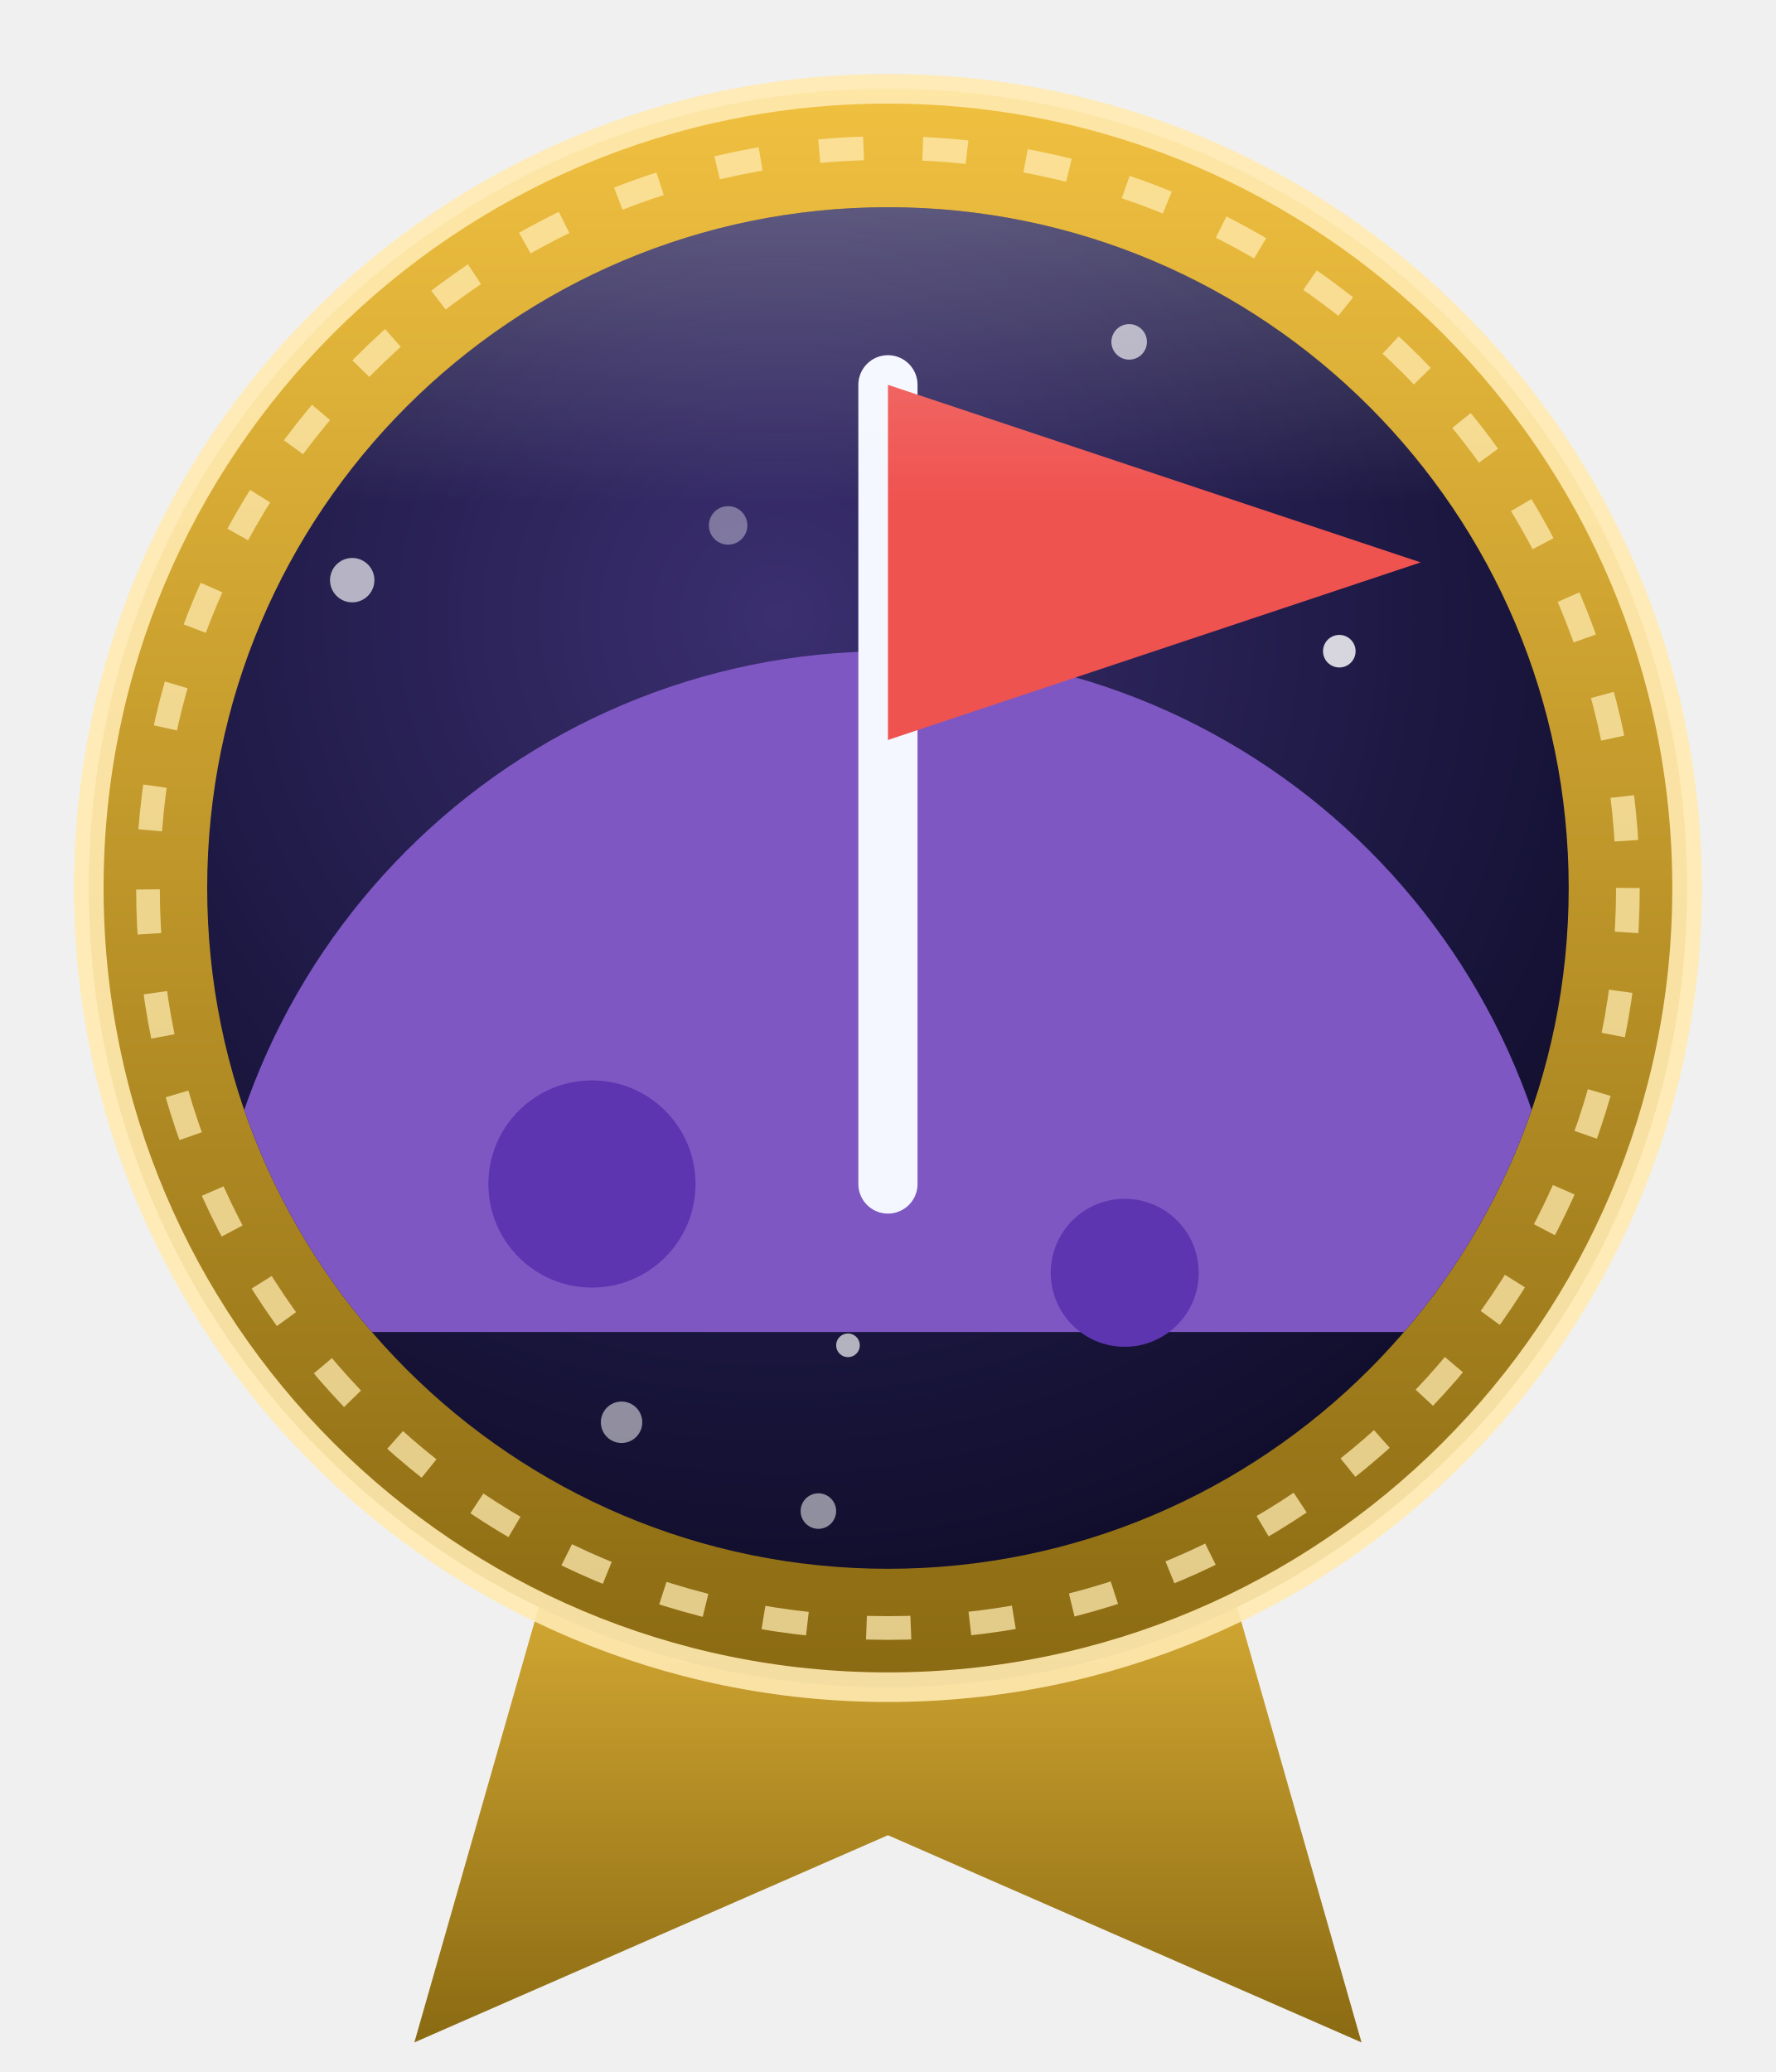
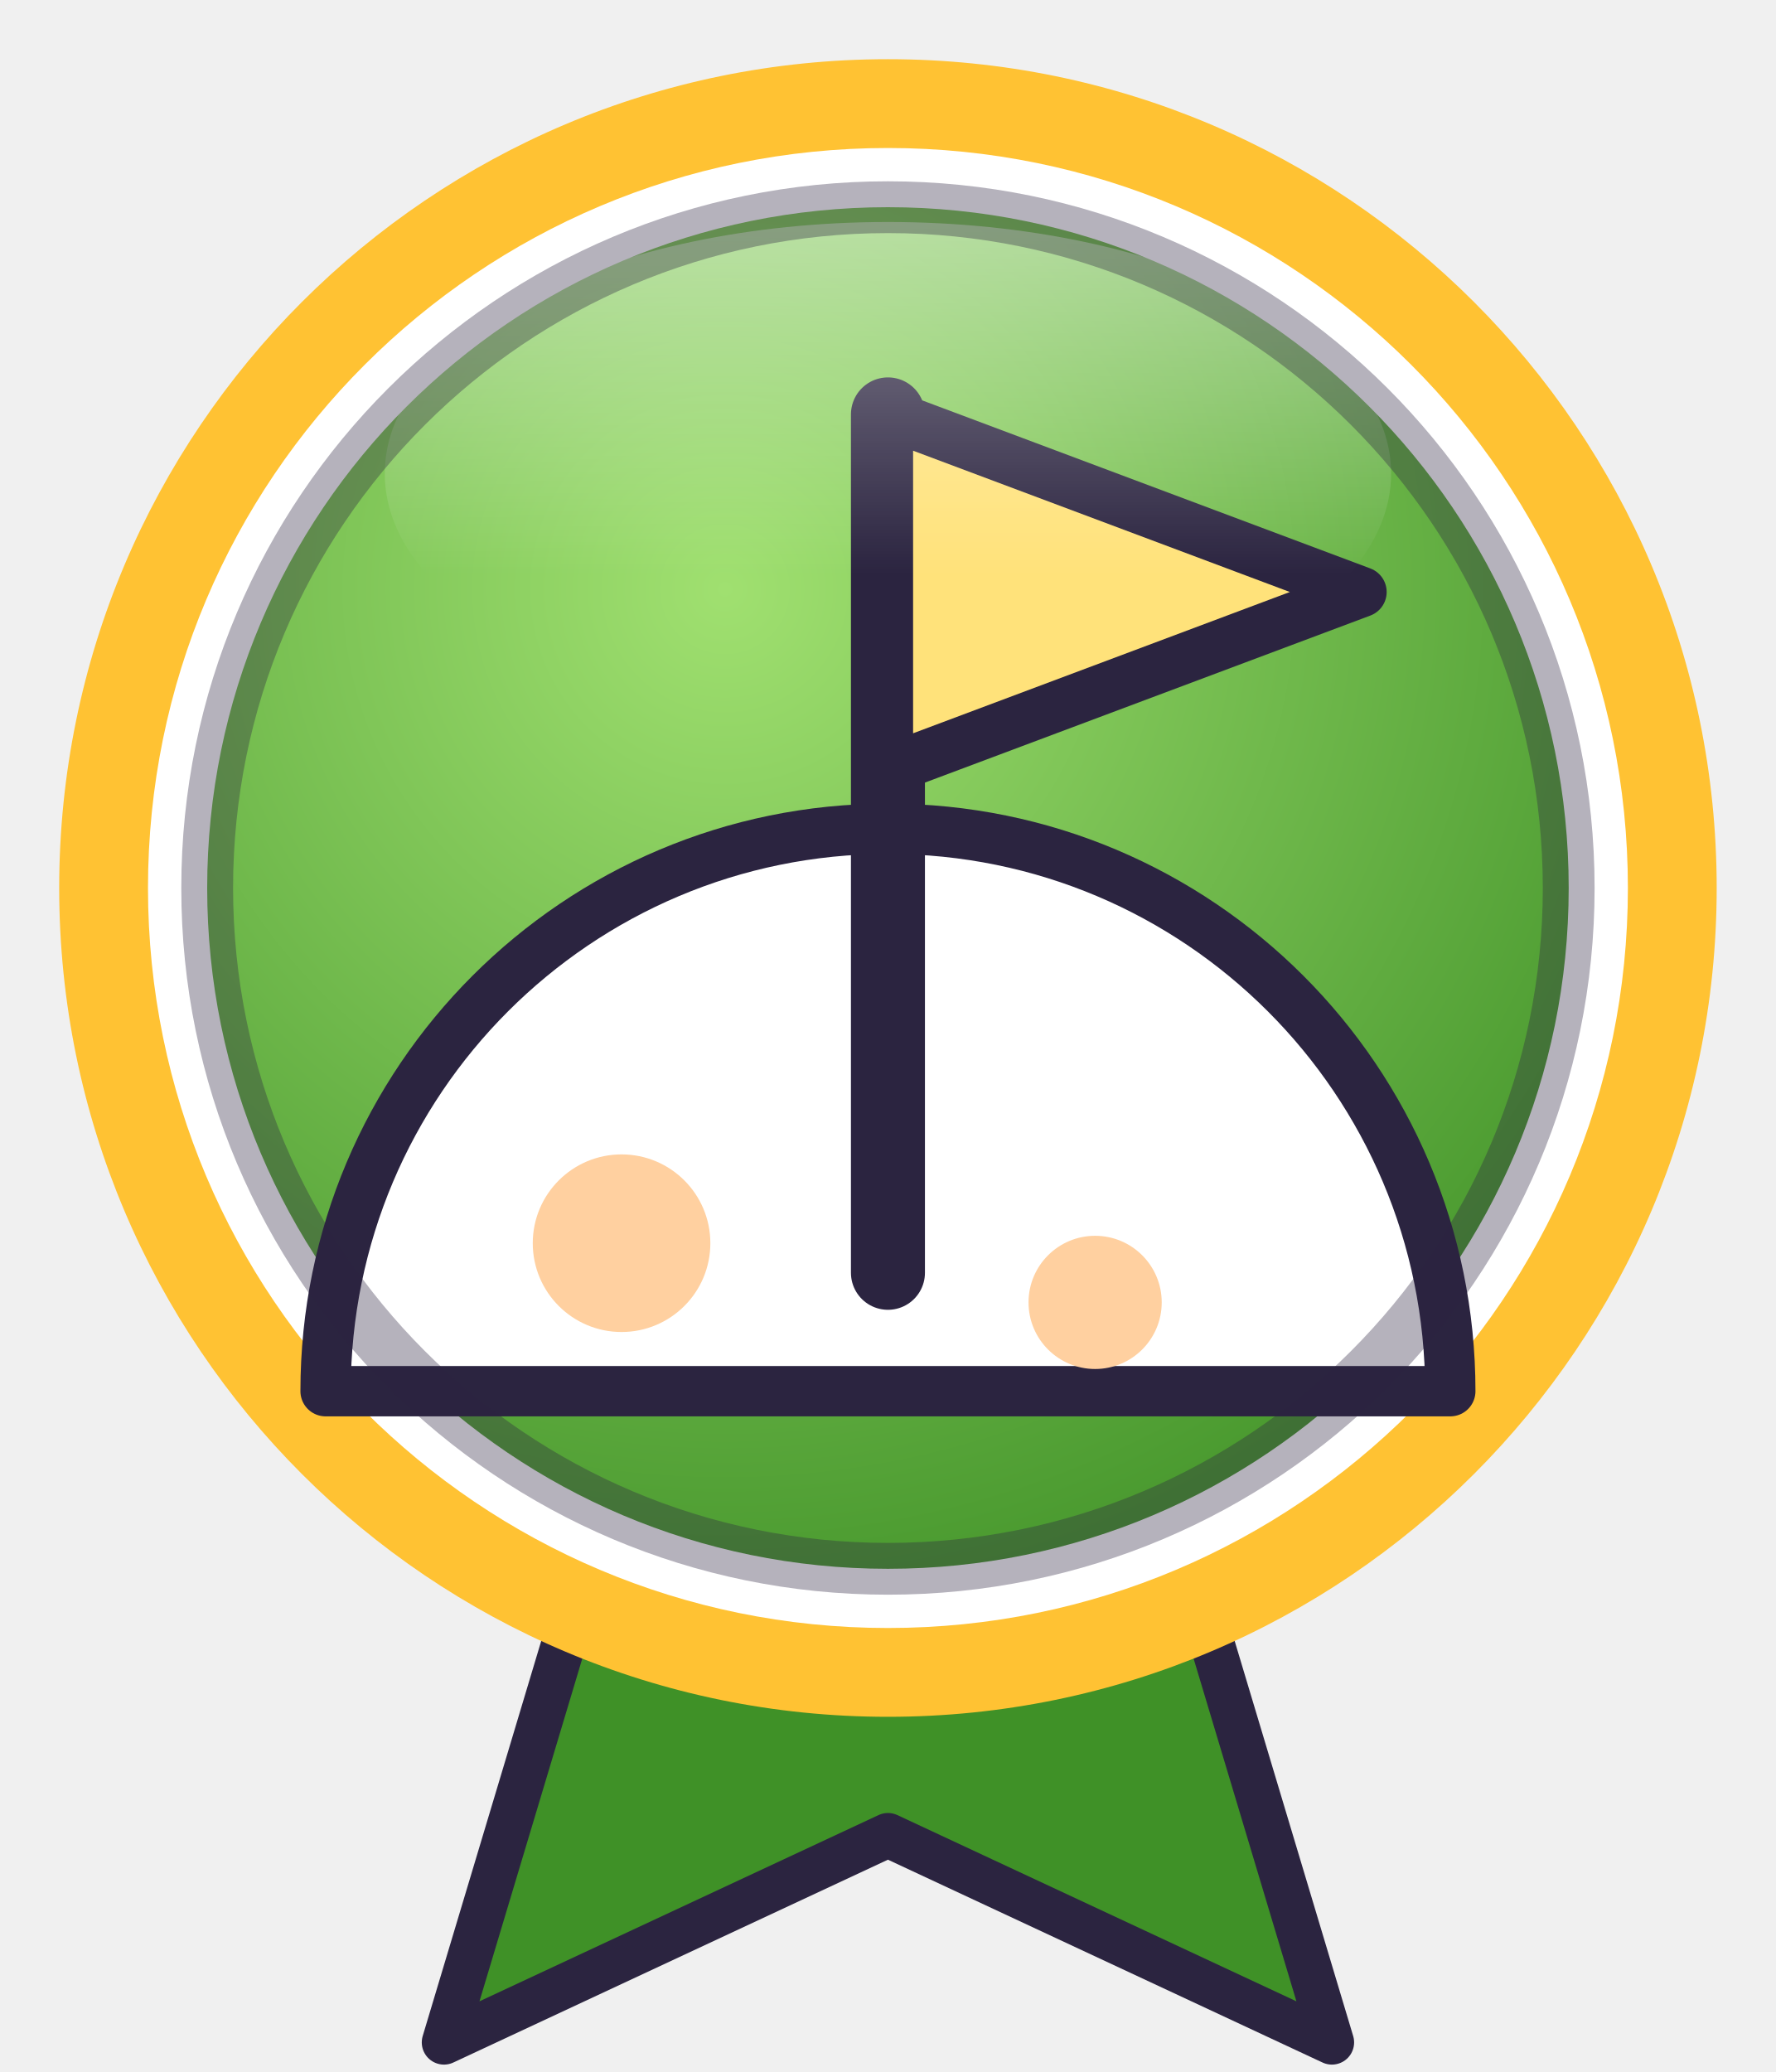
<svg xmlns="http://www.w3.org/2000/svg" viewBox="0 0 120 140" width="120" height="140" role="img">
  <defs>
-     <radialGradient id="b_topic_mastered_sky" cx="42%" cy="30%" r="86%">
-       <stop offset="0%" stop-color="#3b2f70" />
-       <stop offset="58%" stop-color="#1b1740" />
-       <stop offset="100%" stop-color="#0a0820" />
+     <radialGradient id="k_topic_mastered_f" cx="38%" cy="28%" r="84%">
+       <stop offset="0%" stop-color="#a0e070" />
+       <stop offset="100%" stop-color="#3f9127" />
    </radialGradient>
-     <linearGradient id="b_topic_mastered_ring" x1="0" y1="0" x2="0" y2="1">
-       <stop offset="0%" stop-color="#f0c040" />
-       <stop offset="100%" stop-color="#8a6a12" />
+     <linearGradient id="k_topic_mastered_g" x1="0" y1="0" x2="0" y2="1">
+       <stop offset="0%" stop-color="#fff" stop-opacity="0.45" />
+       <stop offset="70%" stop-color="#fff" stop-opacity="0" />
    </linearGradient>
-     <linearGradient id="b_topic_mastered_sheen" x1="0" y1="0" x2="0" y2="1">
-       <stop offset="0%" stop-color="#fff" stop-opacity="0.30" />
-       <stop offset="60%" stop-color="#fff" stop-opacity="0" />
-     </linearGradient>
-     <clipPath id="b_topic_mastered_disc">
-       <circle cx="60" cy="60" r="46" />
-     </clipPath>
  </defs>
-   <path d="M40 96 L28 138 L60 124 L92 138 L80 96 Z" fill="url(#b_topic_mastered_ring)" />
-   <circle cx="60" cy="60" r="54" fill="url(#b_topic_mastered_ring)" />
-   <circle cx="60" cy="60" r="54" fill="none" stroke="#ffeab0" stroke-width="2" stroke-opacity="0.9" />
-   <circle cx="60" cy="60" r="50" fill="none" stroke="#ffeab0" stroke-width="1.6" stroke-dasharray="3 4" stroke-opacity="0.75" />
-   <circle cx="60" cy="60" r="46" fill="url(#b_topic_mastered_sky)" />
-   <g clip-path="url(#b_topic_mastered_disc)">
-     <circle cx="32.9" cy="59.9" r="0.8" fill="#fff" opacity="0.71" />
-     <circle cx="57.3" cy="90.9" r="0.8" fill="#fff" opacity="0.67" />
-     <circle cx="55.7" cy="83.9" r="0.9" fill="#fff" opacity="0.58" />
-     <circle cx="53.0" cy="77.5" r="1.3" fill="#fff" opacity="0.85" />
-     <circle cx="76.3" cy="23.1" r="1.2" fill="#fff" opacity="0.64" />
-     <circle cx="56.1" cy="70.1" r="1.6" fill="#fff" opacity="0.61" />
-     <circle cx="60.2" cy="48.4" r="1.4" fill="#fff" opacity="0.60" />
-     <circle cx="55.3" cy="102.1" r="1.2" fill="#fff" opacity="0.53" />
-     <circle cx="42.0" cy="96.1" r="1.4" fill="#fff" opacity="0.52" />
-     <circle cx="57.4" cy="87.7" r="1.3" fill="#fff" opacity="0.59" />
-     <circle cx="23.8" cy="39.2" r="1.5" fill="#fff" opacity="0.66" />
-     <circle cx="71.0" cy="57.6" r="1.2" fill="#fff" opacity="0.41" />
-     <circle cx="34.2" cy="73.9" r="1.6" fill="#fff" opacity="0.43" />
-     <circle cx="90.5" cy="44.0" r="1.1" fill="#fff" opacity="0.82" />
-     <circle cx="53.3" cy="51.4" r="1.5" fill="#fff" opacity="0.60" />
-     <circle cx="49.2" cy="35.5" r="1.3" fill="#fff" opacity="0.36" />
-     <g>
-       <path d="M14 90 a46 46 0 0 1 92 0 Z" fill="#7e57c2" />
-       <circle cx="40" cy="80" r="7" fill="#5e35b1" />
-       <circle cx="76" cy="86" r="5" fill="#5e35b1" />
-       <line x1="60" y1="80" x2="60" y2="26" stroke="#f4f7ff" stroke-width="4" stroke-linecap="round" />
-       <polygon points="60.0,26.0 96.0,38.0 60.0,50.0" fill="#ef5350" />
-     </g>
-     <ellipse cx="60" cy="30" rx="40" ry="20" fill="url(#b_topic_mastered_sheen)" />
-   </g>
+   <path d="M42 98 L30 138 L60 124 L90 138 L78 98 Z" fill="#3f9127" stroke="#2b2440" stroke-width="3" stroke-linejoin="round" />
+   <circle cx="60" cy="60" r="56" fill="#ffc233" />
+   <circle cx="60" cy="60" r="50" fill="#fff" />
+   <circle cx="60" cy="60" r="46" fill="url(#k_topic_mastered_f)" />
+   <path d="M22 94 a38 38 0 0 1 76 0 Z" fill="#fff" stroke="#2b2440" stroke-width="3.4" stroke-linejoin="round" stroke-linecap="round" />
+   <circle cx="42" cy="84" r="6" fill="#ffd0a0" />
+   <circle cx="74" cy="88" r="4.5" fill="#ffd0a0" />
+   <line x1="60" y1="86" x2="60" y2="28" stroke="#2b2440" stroke-width="5" stroke-linecap="round" />
+   <polygon points="60,28 92,40 60,52" fill="#ffe27a" stroke="#2b2440" stroke-width="3.4" stroke-linejoin="round" stroke-linecap="round" />
+   <ellipse cx="60" cy="32" rx="34" ry="17" fill="url(#k_topic_mastered_g)" />
+   <circle cx="60" cy="60" r="46" fill="none" stroke="#2b2440" stroke-width="3.5" stroke-opacity="0.35" />
</svg>
